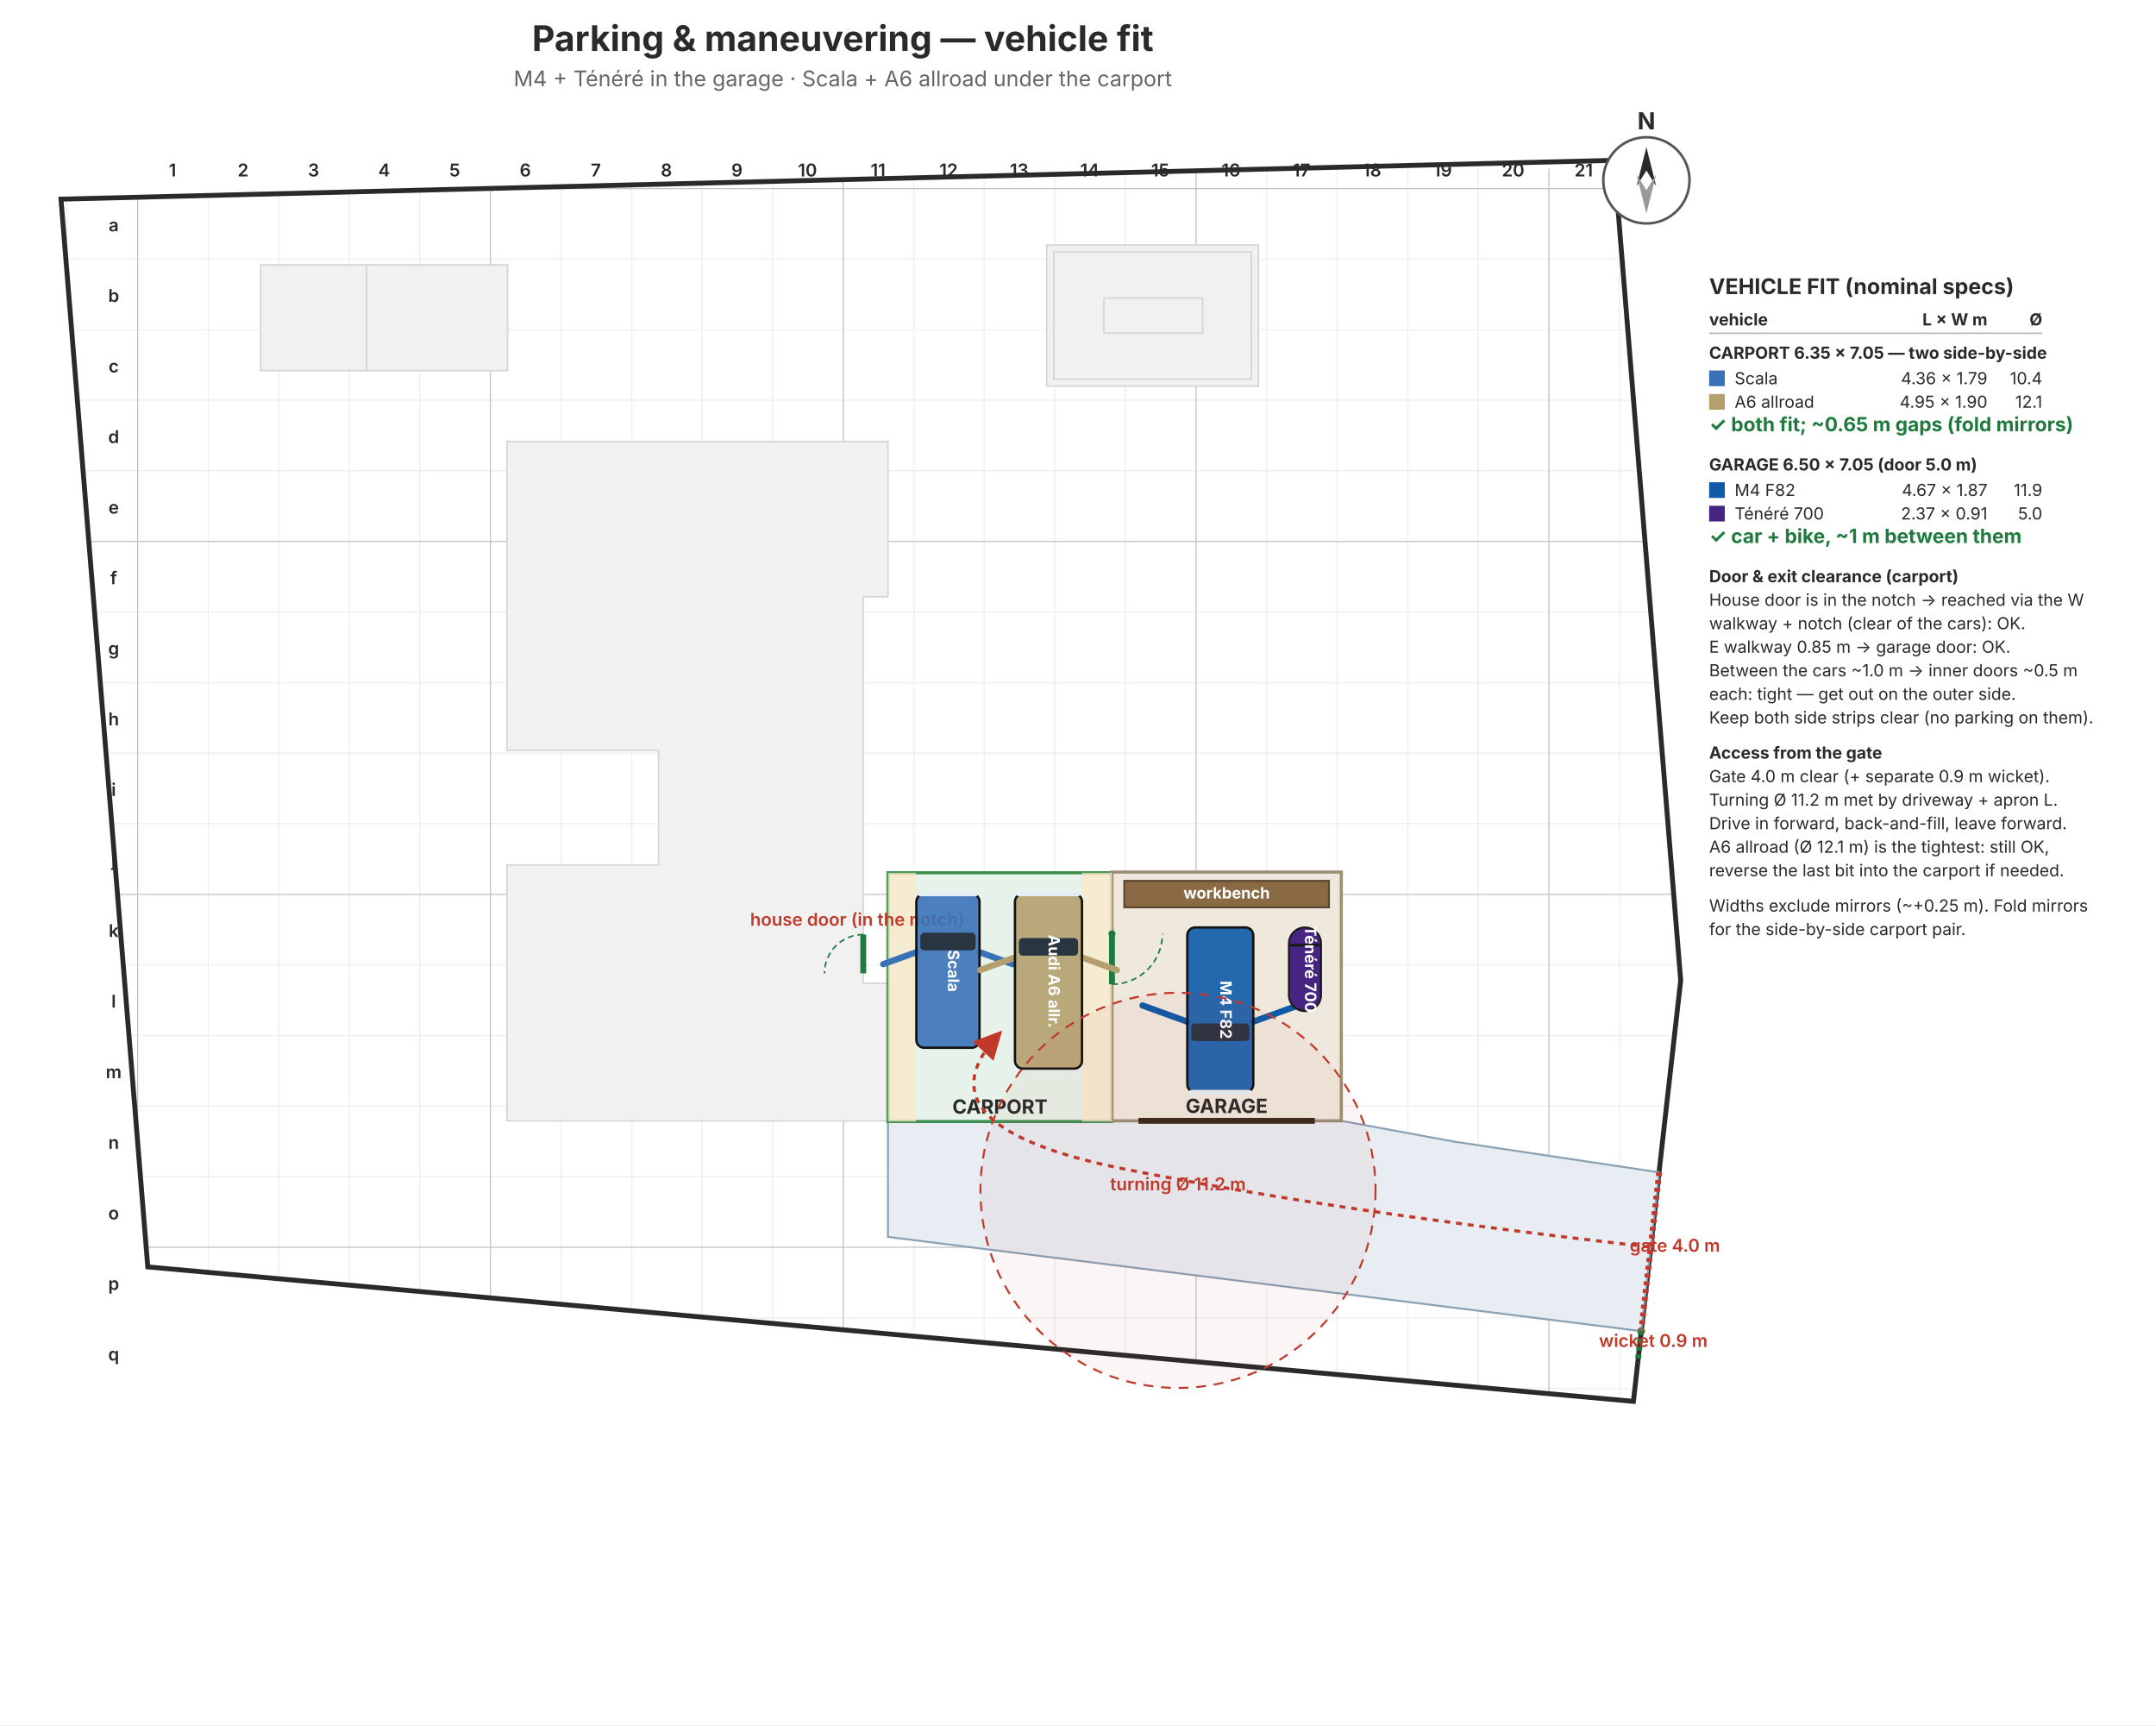
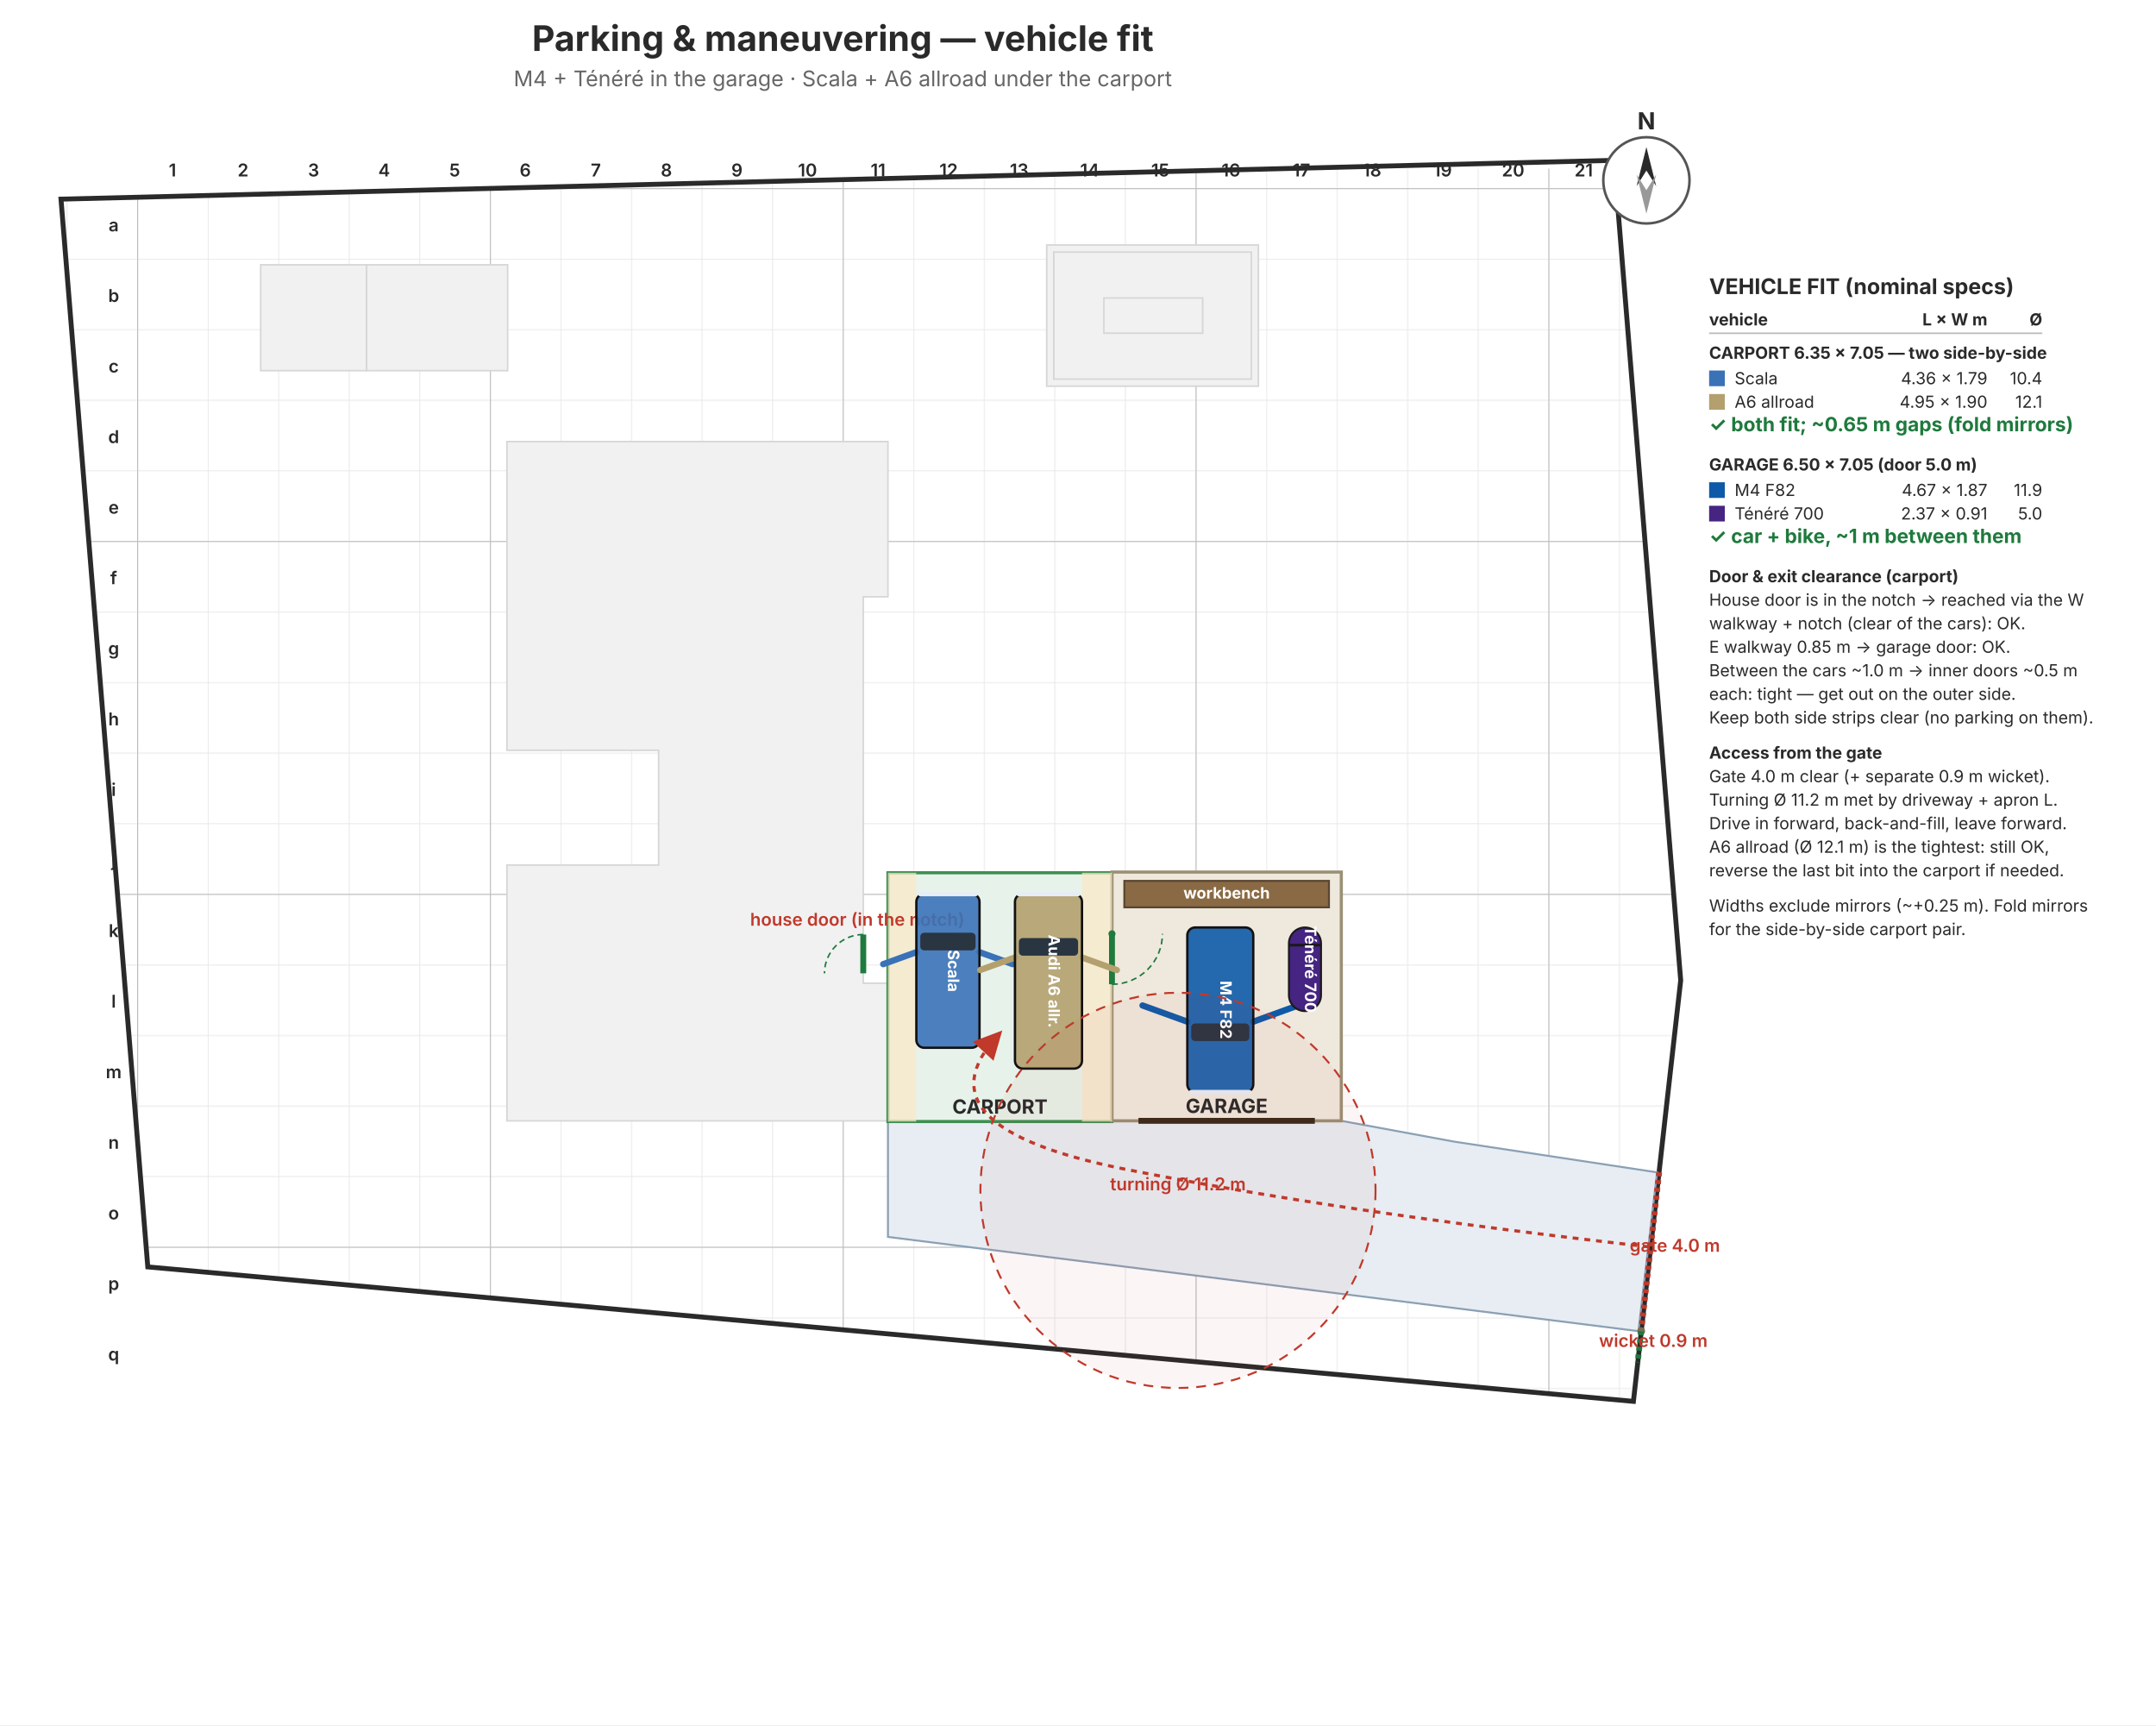
<svg xmlns="http://www.w3.org/2000/svg" viewBox="0 0 1100 880" font-family="-apple-system, BlinkMacSystemFont, sans-serif">
  <defs>
    <pattern id="cg" width="36" height="36" patternUnits="userSpaceOnUse">
      <path d="M 36 0 L 0 0 0 36" fill="none" stroke="#e2e2e2" stroke-width="0.6" />
    </pattern>
    <pattern id="mg" width="180" height="180" patternUnits="userSpaceOnUse">
      <rect width="180" height="180" fill="url(#cg)" />
      <path d="M 180 0 L 0 0 0 180" fill="none" stroke="#bcbcbc" stroke-width="1" />
    </pattern>
    <clipPath id="plot">
      <polygon points="-38.88,5.58 753.48,-14.22 787.5,404.1 779.4,475.74 763.38,618.84 5.4,550.26" />
    </clipPath>
    <marker id="arrow" markerWidth="9" markerHeight="9" refX="7" refY="4.5" orient="auto">
      <path d="M0,0 L9,4.5 L0,9 z" fill="#c0392b" />
    </marker>
  </defs>
  <style>
    text{font-family:-apple-system,sans-serif;fill:#2a2a2a}
    .title{font-size:18px;font-weight:700;text-anchor:middle}
    .sub{font-size:11px;fill:#666;text-anchor:middle}
    .axis{font-size:9px;fill:#777;text-anchor:middle;font-weight:600}
    .bay{font-size:10px;font-weight:700}
    .vlbl{font-size:8px;font-weight:700;fill:#fff}
    .dim{font-size:9px;fill:#c0392b;text-anchor:middle;font-weight:600}
    .ph{font-size:11px;font-weight:700}
    .pt{font-size:8.5px}
    .ok{font-size:10px;font-weight:700;fill:#1f7a3d}
  </style>
  <rect width="1100" height="880" fill="white" />
  <text x="430" y="26" class="title">Parking &amp; maneuvering — vehicle fit</text>
  <text x="430" y="44" class="sub">M4 + Ténéré in the garage · Scala + A6 allroad under the carport</text>
  <g transform="translate(70, 96)">
    <g clip-path="url(#plot)">
      <rect x="-50" y="-10" width="900" height="720" fill="url(#mg)" />
    </g>
    <polygon points="-38.88,5.58 753.48,-14.22 787.5,404.1 779.4,475.74 763.38,618.84 5.4,550.26" fill="none" stroke="#2a2a2a" stroke-width="2.5" />
    <g class="axis">
      <text x="18" y="-6">1</text>
      <text x="54" y="-6">2</text>
      <text x="90" y="-6">3</text>
      <text x="126" y="-6">4</text>
      <text x="162" y="-6">5</text>
      <text x="198" y="-6">6</text>
      <text x="234" y="-6">7</text>
      <text x="270" y="-6">8</text>
      <text x="306" y="-6">9</text>
      <text x="342" y="-6">10</text>
      <text x="378" y="-6">11</text>
      <text x="414" y="-6">12</text>
      <text x="450" y="-6">13</text>
      <text x="486" y="-6">14</text>
      <text x="522" y="-6">15</text>
      <text x="558" y="-6">16</text>
      <text x="594" y="-6">17</text>
      <text x="630" y="-6">18</text>
      <text x="666" y="-6">19</text>
      <text x="702" y="-6">20</text>
      <text x="738" y="-6">21</text>
      <text x="774" y="-6">22</text>
    </g>
    <g class="axis">
      <text x="-12" y="22">a</text>
      <text x="-12" y="58">b</text>
      <text x="-12" y="94">c</text>
      <text x="-12" y="130">d</text>
      <text x="-12" y="166">e</text>
      <text x="-12" y="202">f</text>
      <text x="-12" y="238">g</text>
      <text x="-12" y="274">h</text>
      <text x="-12" y="310">i</text>
      <text x="-12" y="346">j</text>
      <text x="-12" y="382">k</text>
      <text x="-12" y="418">l</text>
      <text x="-12" y="454">m</text>
      <text x="-12" y="490">n</text>
      <text x="-12" y="526">o</text>
      <text x="-12" y="562">p</text>
      <text x="-12" y="598">q</text>
    </g>
    <g clip-path="url(#plot)" fill="#f1f1f1" stroke="#d6d6d6" stroke-width="0.8">
      <polygon points="188.64,129.24 383.04,129.24 383.04,208.44 370.44,208.44 370.44,405.54 383.04,405.54 383.04,475.74 188.64,475.74 188.64,345.24 266.04,345.24 266.04,286.74 188.64,286.74" />
      <rect x="117" y="39.06" width="72" height="54" />
      <rect x="63" y="39.06" width="54" height="54" />
      <rect x="464.04" y="28.98" width="108" height="72" />
      <rect x="467.64" y="32.58" width="100.8" height="64.8" />
      <rect x="493.2" y="55.98" width="50.4" height="18" />
    </g>
-     <polygon points="383.04,349.2 497.34,349.2 497.34,475.74 614.34,475.74 671.94,486.36 776.52,502.02 767.34,583.02 383.04,534.96" fill="#e7edf2" stroke="#8aa0b4" stroke-width="1" />
+     <polygon points="383.04,349.2 497.34,349.2 497.34,475.74 614.34,475.74 671.94,486.36 775.44,502.02 765.9,583.02 383.04,534.96" fill="#e7edf2" stroke="#8aa0b4" stroke-width="1" />
    <rect x="383.04" y="349.2" width="114.3" height="126.9" fill="#e7f3ea" stroke="#3f8f52" stroke-width="1.6" />
    <rect x="497.34" y="348.84" width="117" height="126.9" fill="#efe9dd" stroke="#9a9074" stroke-width="1.6" />
    <line x1="510.84" y1="475.74" x2="600.84" y2="475.74" stroke="#3a2a18" stroke-width="3" />
    <text x="440.19" y="472.1" class="bay" fill="#2f6f43" text-anchor="middle">CARPORT</text>
    <text x="555.84" y="471.74" class="bay" fill="#7a6f52" text-anchor="middle">GARAGE</text>
    <rect x="503.64" y="353.34" width="104.4" height="13.5" fill="#8a6a44" stroke="#5a4530" stroke-width="1" />
    <text x="555.84" y="362.34" class="vlbl" text-anchor="middle" fill="#fff">workbench</text>
    <rect x="383.04" y="349.2" width="14.4" height="126.9" fill="#fbe9c7" fill-opacity="0.7" />
    <rect x="482.04" y="349.2" width="15.3" height="126.9" fill="#fbe9c7" fill-opacity="0.7" />
    <line x1="370.44" y1="380.7" x2="370.44" y2="400.5" stroke="#1f7a3d" stroke-width="3" />
    <path d="M 370.44,380.7 A 19.8 19.8 0 0 0 350.64,400.5" fill="none" stroke="#1f7a3d" stroke-width="0.8" stroke-dasharray="3,2" />
    <text x="367.44" y="376.2" class="dim" fill="#1f7a3d" text-anchor="end">house door (in the notch)</text>
    <line x1="497.34" y1="380.34" x2="497.34" y2="406.08" stroke="#1f7a3d" stroke-width="3" />
    <path d="M 497.34,406.08 A 25.74 25.74 0 0 0 523.08,380.34" fill="none" stroke="#1f7a3d" stroke-width="0.8" stroke-dasharray="3,2" />
    <circle cx="497.34" cy="380.34" r="1.8" fill="#1f7a3d" />
    <g transform="translate(413.64,399.24)">
      <line x1="-16.11" y1="-9.54" x2="-33.03" y2="-3.42" stroke="#3a72b8" stroke-width="3.2" stroke-linecap="round" />
      <line x1="16.11" y1="-9.54" x2="33.03" y2="-3.42" stroke="#3a72b8" stroke-width="3.2" stroke-linecap="round" />
      <rect x="-16.11" y="-39.24" width="32.22" height="78.48" rx="4" fill="#3a72b8" fill-opacity="0.9" stroke="#111" stroke-width="1.2" />
      <rect x="-14.11" y="-19.44" width="28.22" height="9" rx="2" fill="#2a3542" />
      <line x1="-14.11" y1="-39.24" x2="14.11" y2="-39.24" stroke="#e6edf4" stroke-width="2.4" stroke-linecap="round" />
    </g>
    <text x="413.64" y="399.24" class="vlbl" text-anchor="middle" transform="rotate(90 413.64 399.24)">Scala</text>
    <g transform="translate(464.94,404.55)">
      <line x1="-17.1" y1="-12.15" x2="-34.866" y2="-5.724" stroke="#b3a06e" stroke-width="3.2" stroke-linecap="round" />
      <line x1="17.1" y1="-12.15" x2="34.866" y2="-5.724" stroke="#b3a06e" stroke-width="3.2" stroke-linecap="round" />
      <rect x="-17.1" y="-44.55" width="34.2" height="89.1" rx="4" fill="#b3a06e" fill-opacity="0.9" stroke="#111" stroke-width="1.2" />
      <rect x="-15.1" y="-22.05" width="30.2" height="9" rx="2" fill="#2a3542" />
      <line x1="-15.1" y1="-44.55" x2="15.1" y2="-44.55" stroke="#e6edf4" stroke-width="2.4" stroke-linecap="round" />
    </g>
    <text x="464.94" y="404.55" class="vlbl" text-anchor="middle" transform="rotate(90 464.94 404.55)">Audi A6 allr.</text>
    <g transform="translate(552.6,419.13)">
      <line x1="-16.83" y1="6.03" x2="-39.672" y2="-2.232" stroke="#0f5aa8" stroke-width="3.2" stroke-linecap="round" />
      <line x1="16.83" y1="6.03" x2="39.672" y2="-2.232" stroke="#0f5aa8" stroke-width="3.2" stroke-linecap="round" />
      <rect x="-16.83" y="-42.03" width="33.66" height="84.06" rx="4" fill="#0f5aa8" fill-opacity="0.9" stroke="#111" stroke-width="1.2" />
      <rect x="-14.83" y="6.93" width="29.66" height="9" rx="2" fill="#2a3542" />
      <line x1="-14.83" y1="42.03" x2="14.83" y2="42.03" stroke="#e6edf4" stroke-width="2.4" stroke-linecap="round" />
    </g>
    <text x="552.6" y="419.13" class="vlbl" text-anchor="middle" transform="rotate(90 552.6 419.13)">M4 F82</text>
    <g transform="translate(595.8,398.43)">
      <rect x="-8.19" y="-21.33" width="16.38" height="42.66" rx="8.19" fill="#462482" stroke="#1a1a1a" stroke-width="1" />
      <line x1="-8.1" y1="-12.33" x2="8.1" y2="-12.33" stroke="#1a1a1a" stroke-width="1.4" />
    </g>
    <text x="595.8" y="398.43" class="vlbl" text-anchor="middle" transform="rotate(90 595.8 398.43)">Ténéré 700</text>
    <line x1="776.52" y1="502.02" x2="767.34" y2="583.02" stroke="#c0392b" stroke-width="3" stroke-dasharray="2,2" />
    <text x="784.52" y="542.52" class="dim" text-anchor="start">gate 4.0 m</text>
    <circle cx="767.34" cy="583.02" r="2" fill="#7a6f52" />
    <line x1="767.34" y1="583.02" x2="765.52" y2="599.12" stroke="#1f7a3d" stroke-width="3" stroke-dasharray="2,2" />
    <text x="773.52" y="591.07" class="dim" fill="#1f7a3d" text-anchor="start">wicket 0.9 m</text>
    <circle cx="531" cy="511.2" r="100.8" fill="#c0392b" fill-opacity="0.05" stroke="#c0392b" stroke-width="1" stroke-dasharray="5,4" />
    <text x="531" y="511.2" class="dim">turning Ø 11.2 m</text>
    <path d="M 771.12,540 Q 612,522 504,500.4 T 439.2,432" fill="none" stroke="#c0392b" stroke-width="1.6" stroke-dasharray="3,3" marker-end="url(#arrow)" />
  </g>
  <g transform="translate(840, 92)">
    <circle r="22" fill="white" stroke="#555" stroke-width="1.3" />
    <path d="M 0 -17 L 5 3 L 0 -5 L -5 3 Z" fill="#2a2a2a" />
    <path d="M 0 5 L 5 -3 L 0 17 L -5 -3 Z" fill="#999" />
    <text y="-26" font-size="12" font-weight="700" text-anchor="middle">N</text>
  </g>
  <g transform="translate(872, 150)">
    <text x="0" y="0" class="ph">VEHICLE FIT (nominal specs)</text>
    <text x="0" y="16" class="pt" font-weight="700" fill="#555">vehicle</text>
    <text x="142" y="16" class="pt" font-weight="700" fill="#555" text-anchor="end">L × W m</text>
    <text x="170" y="16" class="pt" font-weight="700" fill="#555" text-anchor="end">Ø</text>
    <line x1="0" y1="20" x2="170" y2="20" stroke="#bbb" stroke-width="0.8" />
    <text x="0" y="33" class="pt" font-weight="700" fill="#333">CARPORT 6.35 × 7.05 — two side-by-side</text>
    <rect x="0" y="39" width="8" height="8" fill="#3a72b8" />
    <text x="13" y="46" class="pt">Scala</text>
    <text x="142" y="46" class="pt" text-anchor="end">4.36 × 1.79</text>
    <text x="170" y="46" class="pt" text-anchor="end">10.4</text>
    <rect x="0" y="51" width="8" height="8" fill="#b3a06e" />
    <text x="13" y="58" class="pt">A6 allroad</text>
    <text x="142" y="58" class="pt" text-anchor="end">4.95 × 1.90</text>
    <text x="170" y="58" class="pt" text-anchor="end">12.1</text>
    <text x="0" y="70" class="ok" font-size="8.5">✓ both fit; ~0.65 m gaps (fold mirrors)</text>
    <text x="0" y="90" class="pt" font-weight="700" fill="#333">GARAGE 6.50 × 7.05 (door 5.0 m)</text>
    <rect x="0" y="96" width="8" height="8" fill="#0f5aa8" />
    <text x="13" y="103" class="pt">M4 F82</text>
    <text x="142" y="103" class="pt" text-anchor="end">4.67 × 1.87</text>
    <text x="170" y="103" class="pt" text-anchor="end">11.9</text>
    <rect x="0" y="108" width="8" height="8" fill="#462482" />
    <text x="13" y="115" class="pt">Ténéré 700</text>
    <text x="142" y="115" class="pt" text-anchor="end">2.37 × 0.91</text>
    <text x="170" y="115" class="pt" text-anchor="end">5.0</text>
    <text x="0" y="127" class="ok" font-size="8.5">✓ car + bike, ~1 m between them</text>
    <text x="0" y="147" class="pt" fill="#444" font-weight="700">Door &amp; exit clearance (carport)</text>
    <text x="0" y="159" class="pt" fill="#555">House door is in the notch → reached via the W</text>
    <text x="0" y="171" class="pt" fill="#555">walkway + notch (clear of the cars): OK.</text>
    <text x="0" y="183" class="pt" fill="#555">E walkway 0.85 m → garage door: OK.</text>
    <text x="0" y="195" class="pt" fill="#555">Between the cars ~1.0 m → inner doors ~0.5 m</text>
    <text x="0" y="207" class="pt" fill="#555">each: tight — get out on the outer side.</text>
    <text x="0" y="219" class="pt" fill="#555">Keep both side strips clear (no parking on them).</text>
    <text x="0" y="237" class="pt" fill="#444" font-weight="700">Access from the gate</text>
    <text x="0" y="249" class="pt" fill="#555">Gate 4.0 m clear (+ separate 0.9 m wicket).</text>
    <text x="0" y="261" class="pt" fill="#555">Turning Ø 11.2 m met by driveway + apron L.</text>
    <text x="0" y="273" class="pt" fill="#555">Drive in forward, back-and-fill, leave forward.</text>
    <text x="0" y="285" class="pt" fill="#555">A6 allroad (Ø 12.1 m) is the tightest: still OK,</text>
    <text x="0" y="297" class="pt" fill="#555">reverse the last bit into the carport if needed.</text>
    <text x="0" y="315" class="pt" fill="#888">Widths exclude mirrors (~+0.25 m). Fold mirrors</text>
    <text x="0" y="327" class="pt" fill="#888">for the side-by-side carport pair.</text>
  </g>
</svg>
